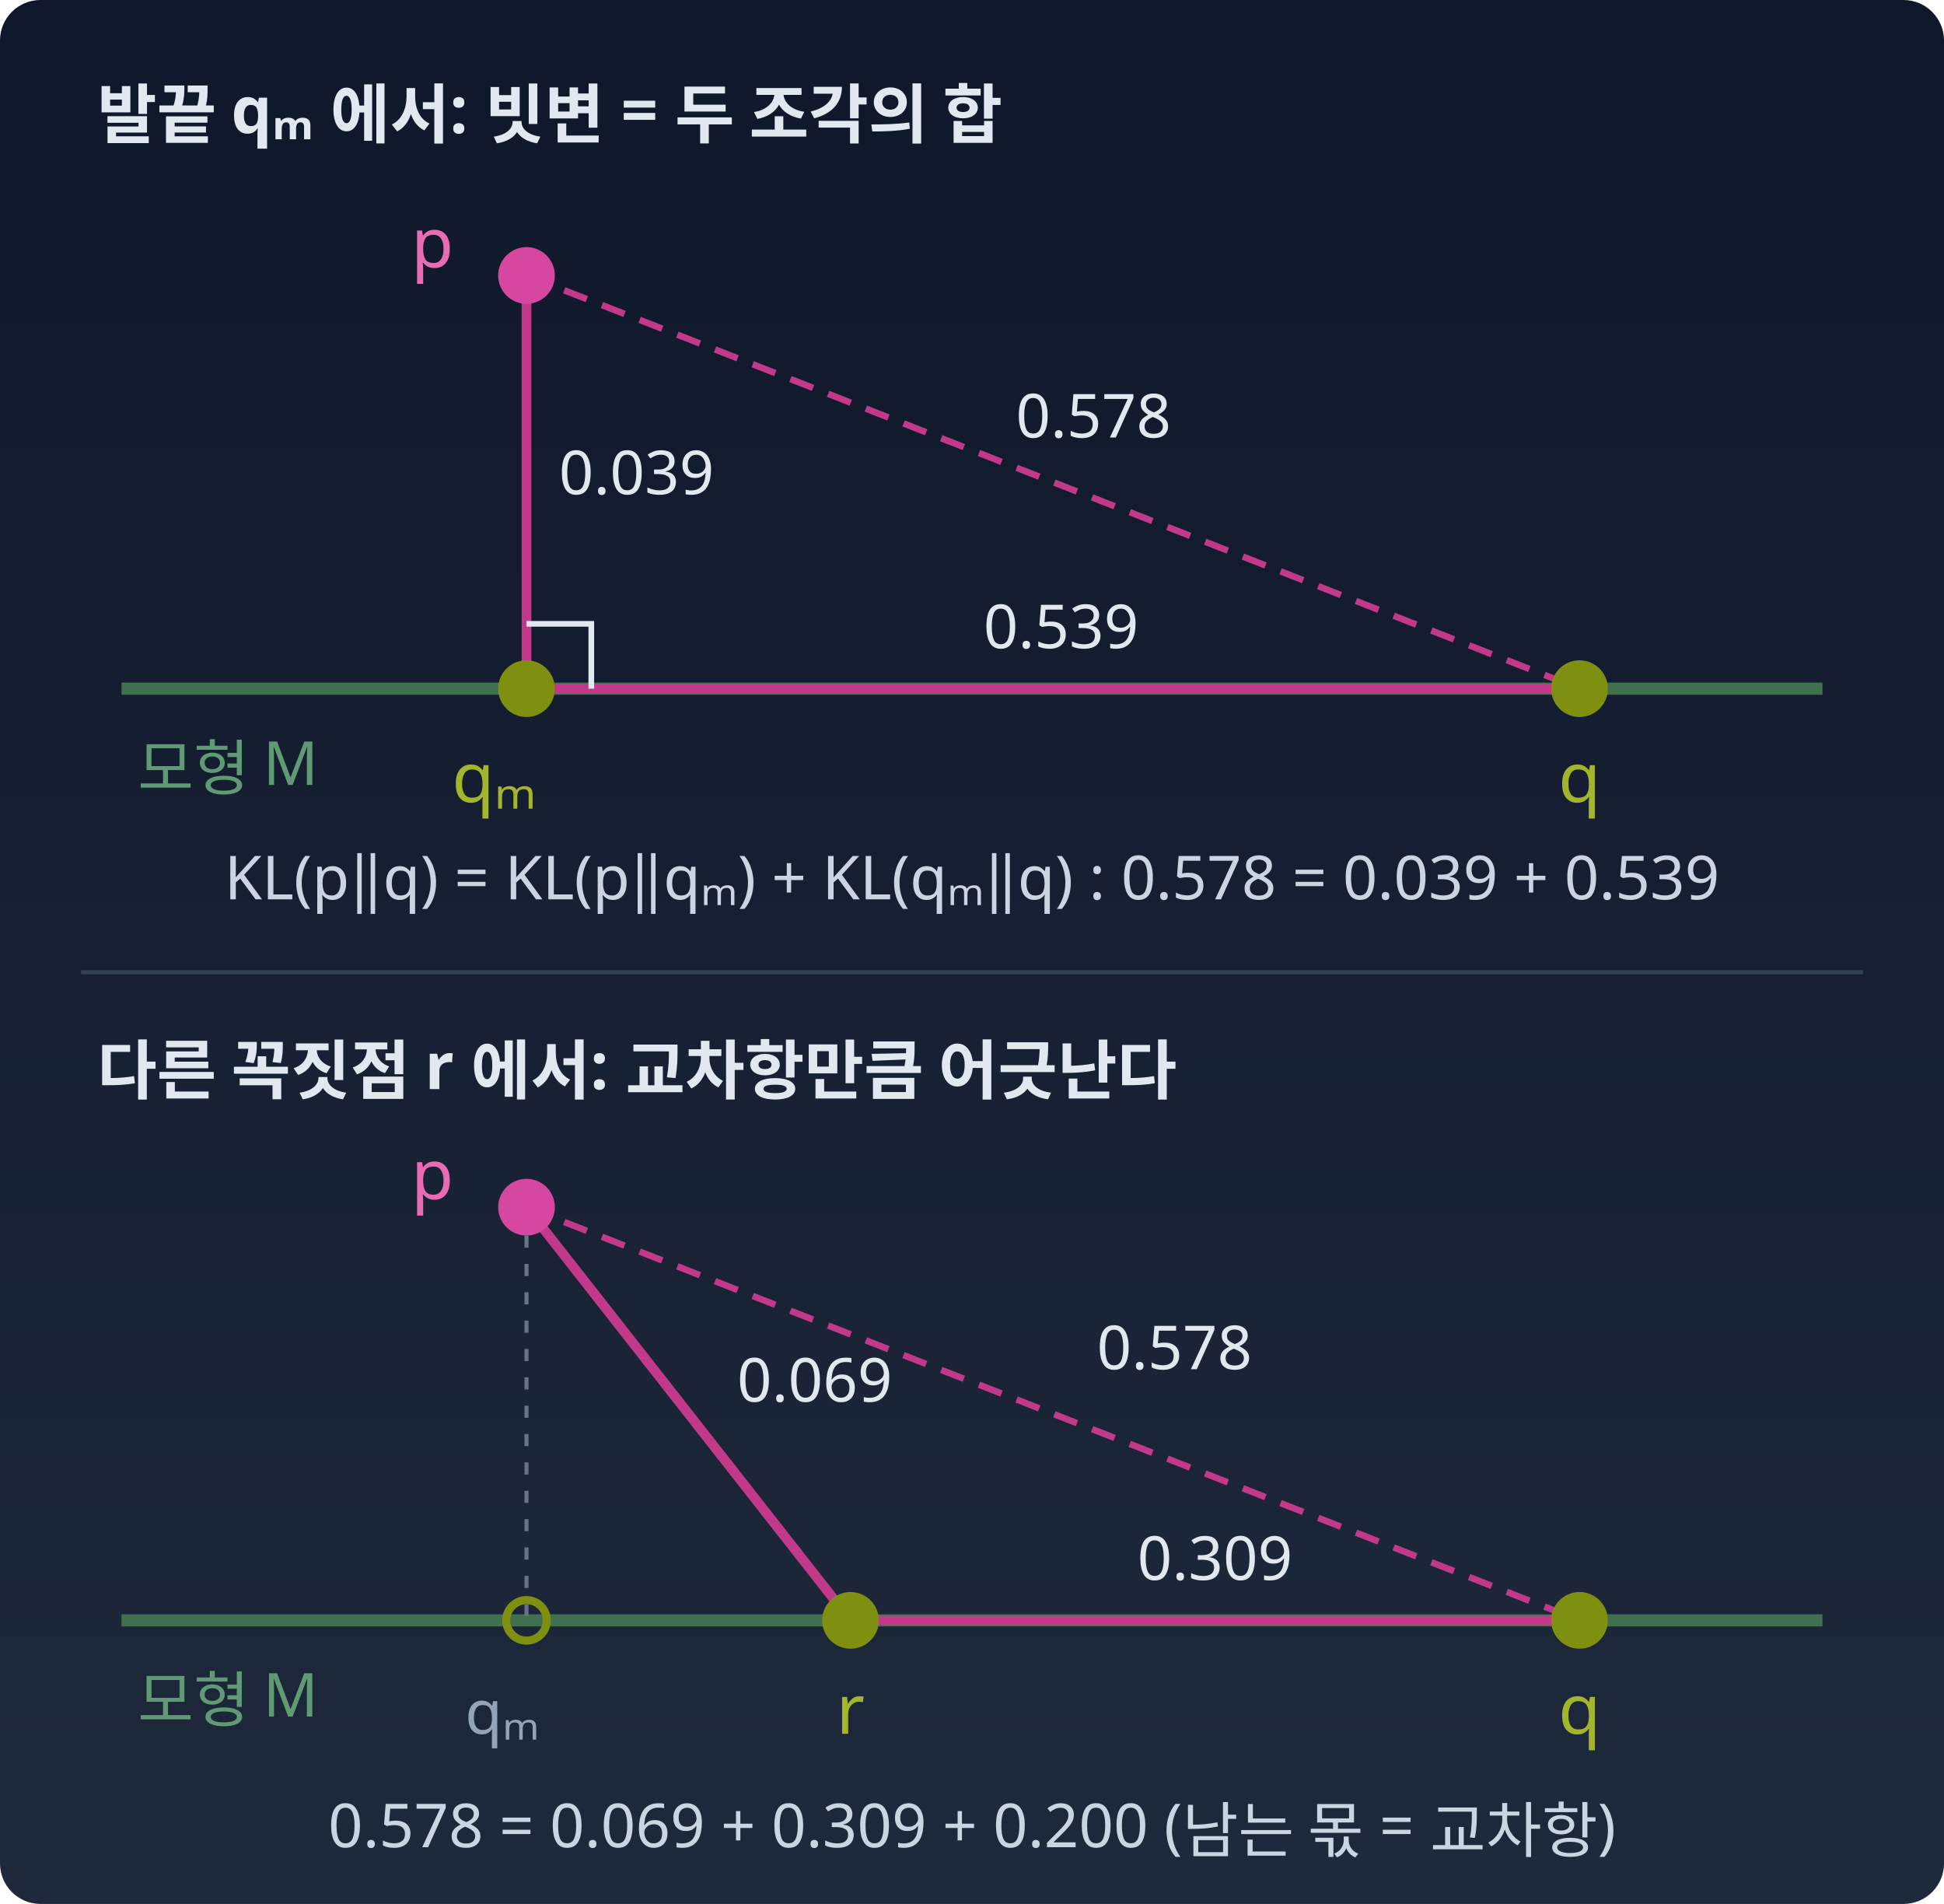
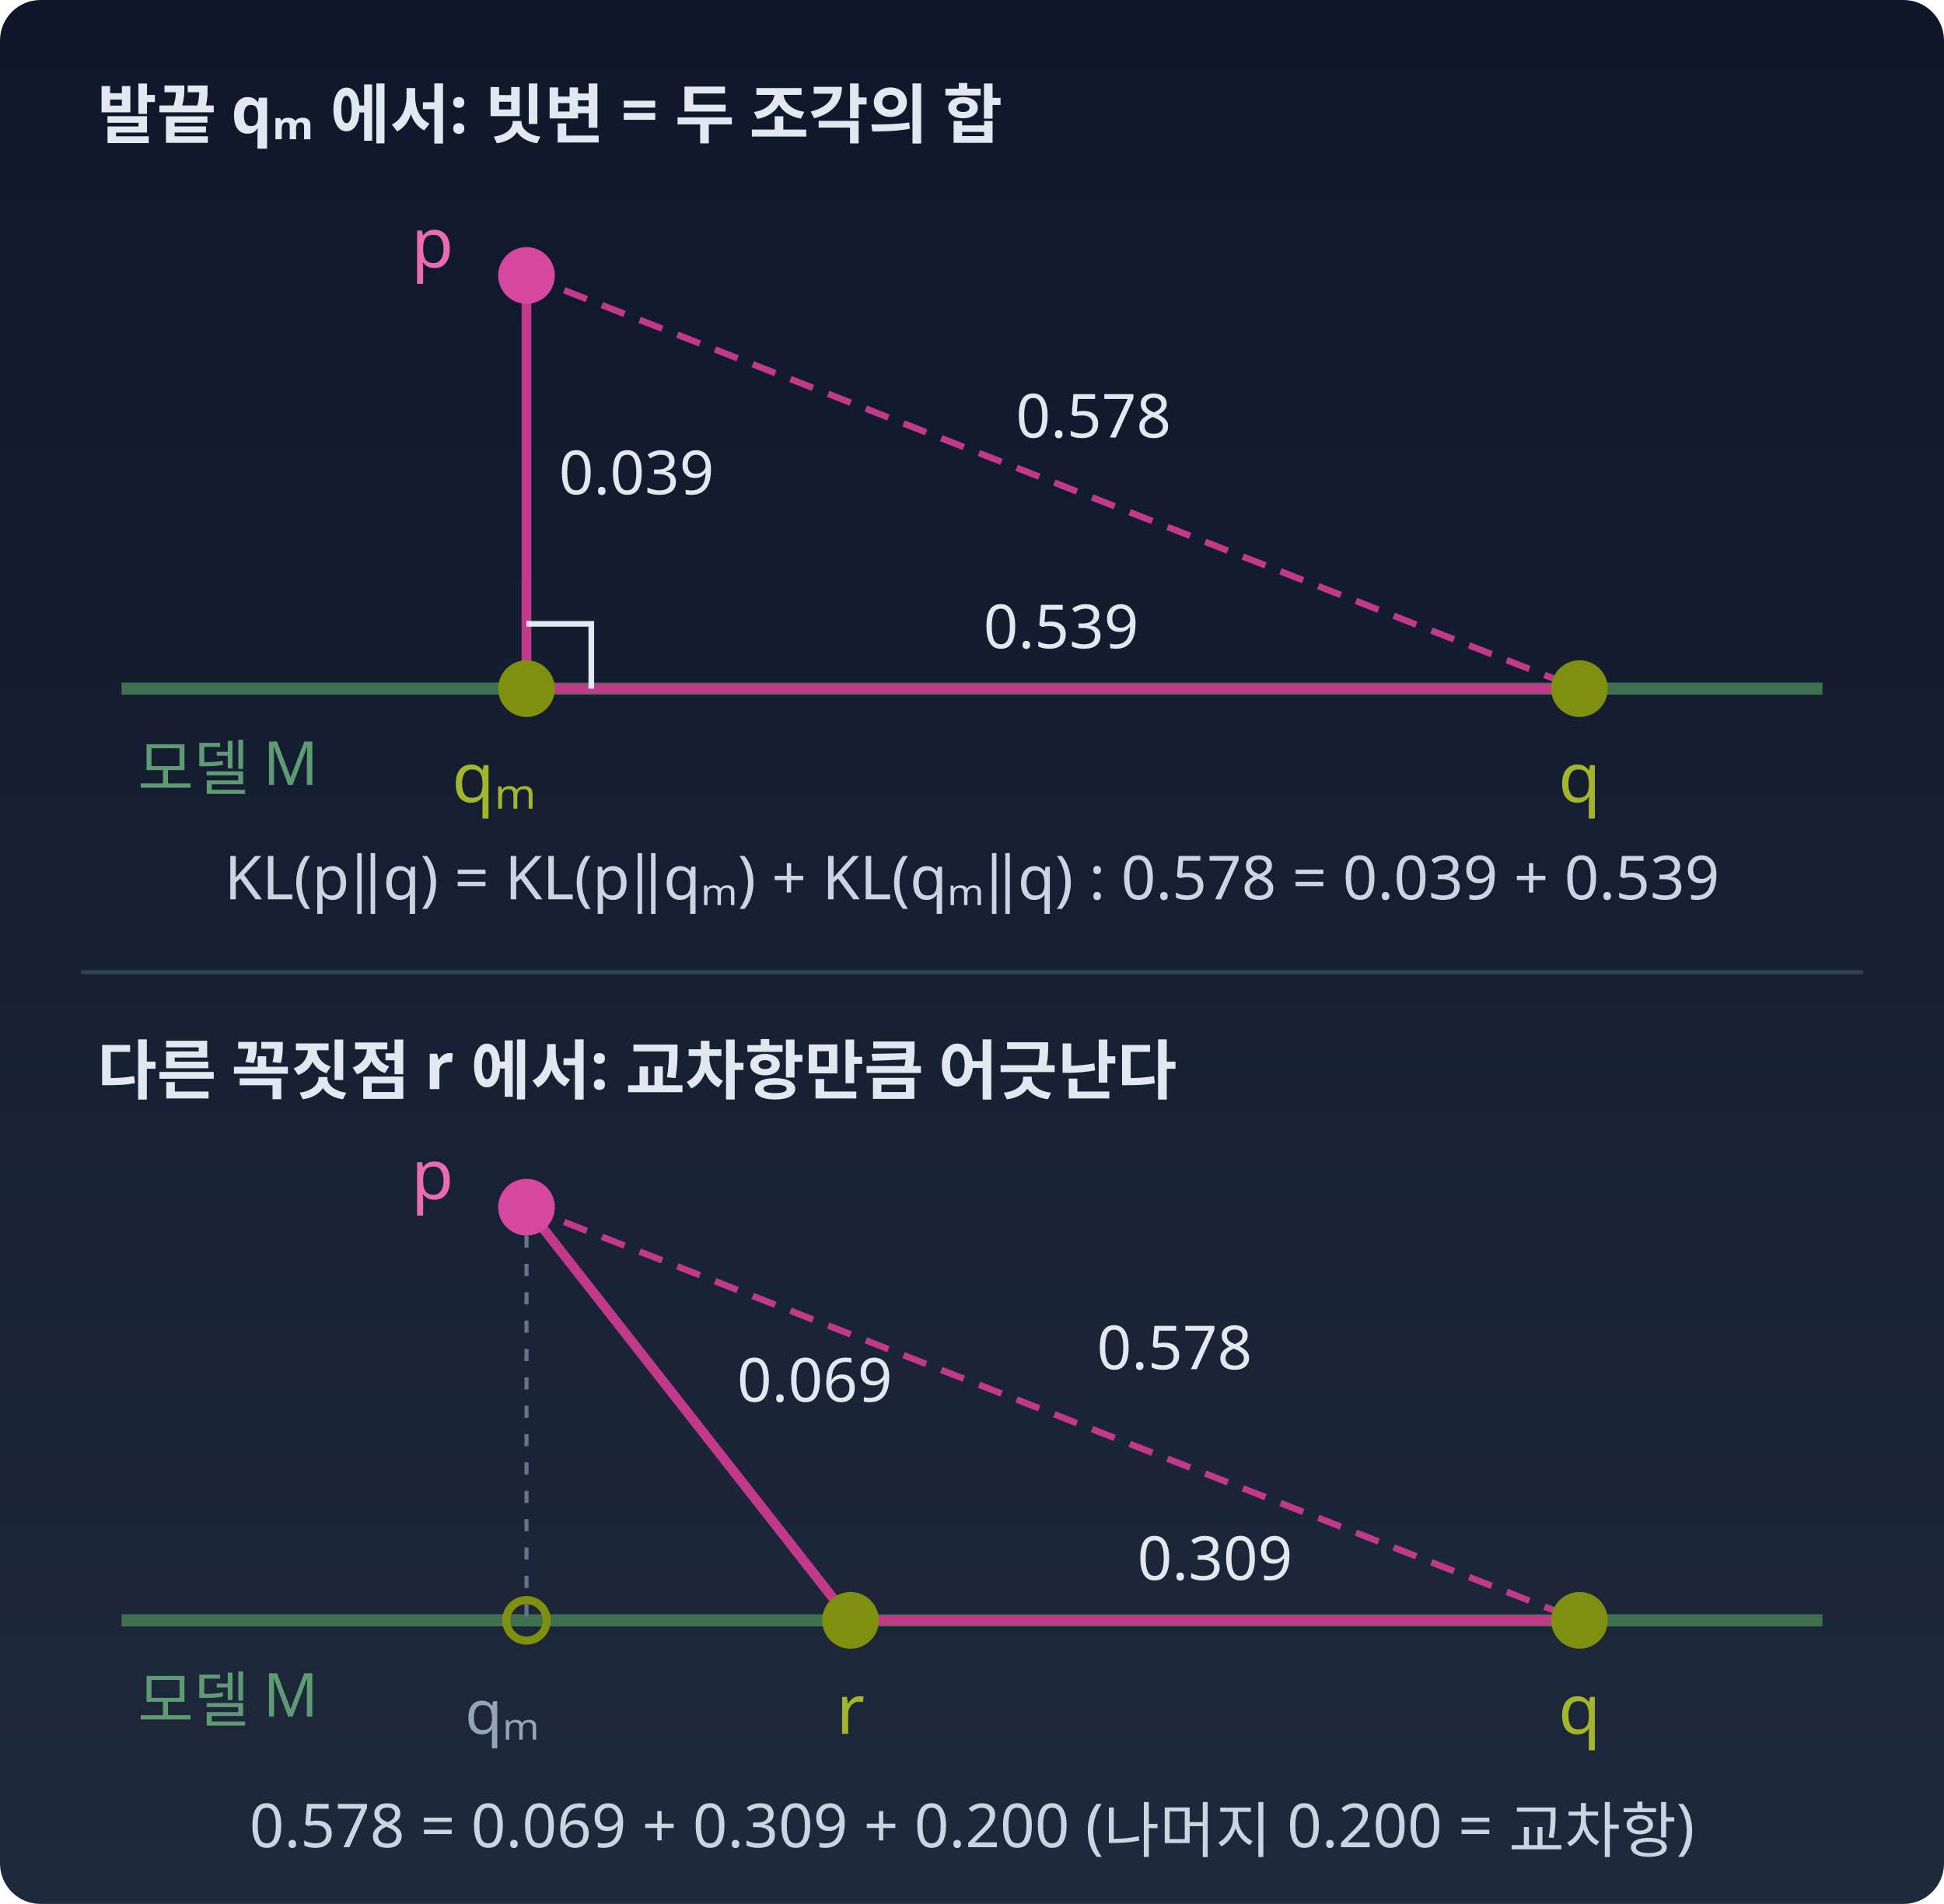
<svg xmlns="http://www.w3.org/2000/svg" viewBox="0 0 480 470" font-family="'Noto Sans KR', sans-serif">
  <defs>
    <linearGradient id="bg12c" x1="0" y1="0" x2="0" y2="1">
      <stop offset="0%" stop-color="#0f172a" />
      <stop offset="100%" stop-color="#1e293b" />
    </linearGradient>
  </defs>
  <rect width="480" height="470" fill="url(#bg12c)" rx="10" />
  <text x="24" y="34" font-size="16" fill="#e2e8f0" font-weight="600">발끝 qₘ 에서: 빗변 = 두 조각의 합</text>
  <line x1="30" y1="170" x2="450" y2="170" stroke="#407050" stroke-width="3" />
-   <text x="34" y="195" font-size="15" fill="#5f9a74">모형 M</text>
+   <text x="34" y="195" font-size="15" fill="#5f9a74">모델 M</text>
  <line x1="130" y1="68" x2="130" y2="170" stroke="#c2398a" stroke-width="2.4" />
  <line x1="130" y1="170" x2="390" y2="170" stroke="#c2398a" stroke-width="2.4" />
  <line x1="130" y1="68" x2="390" y2="170" stroke="#c2398a" stroke-width="1.6" stroke-dasharray="6 4" />
  <polyline points="130,154 146,154 146,170" fill="none" stroke="#e2e8f0" stroke-width="1.4" />
  <circle cx="130" cy="68" r="7" fill="#d6479f" />
  <circle cx="130" cy="170" r="7" fill="#7f8f10" />
  <circle cx="390" cy="170" r="7" fill="#7f8f10" />
  <text x="112" y="66" font-size="17" fill="#e86bb4" text-anchor="end">p</text>
  <text x="122" y="198" font-size="17" fill="#a3b52a" text-anchor="middle">qₘ</text>
  <text x="390" y="198" font-size="17" fill="#a3b52a" text-anchor="middle">q</text>
  <text x="270" y="108" font-size="15" fill="#e2e8f0" text-anchor="middle">0.578</text>
  <text x="138" y="122" font-size="15" fill="#e2e8f0">0.039</text>
  <text x="262" y="160" font-size="15" fill="#e2e8f0" text-anchor="middle">0.539</text>
  <text x="240" y="222" font-size="15" fill="#cbd5e1" text-anchor="middle">KL(p‖q) = KL(p‖qₘ) + KL(qₘ‖q) : 0.578 = 0.039 + 0.539</text>
  <line x1="20" y1="240" x2="460" y2="240" stroke="#334155" stroke-width="1" />
  <text x="24" y="270" font-size="16" fill="#e2e8f0" font-weight="600">다른 꼭짓점 r 에서: 교차항만큼 어긋난다</text>
  <line x1="30" y1="400" x2="450" y2="400" stroke="#407050" stroke-width="3" />
-   <text x="34" y="425" font-size="15" fill="#5f9a74">모형 M</text>
+   <text x="34" y="425" font-size="15" fill="#5f9a74">모델 M</text>
  <line x1="130" y1="298" x2="210" y2="400" stroke="#c2398a" stroke-width="2.4" />
  <line x1="210" y1="400" x2="390" y2="400" stroke="#c2398a" stroke-width="2.4" />
  <line x1="130" y1="298" x2="390" y2="400" stroke="#c2398a" stroke-width="1.6" stroke-dasharray="6 4" />
  <line x1="130" y1="298" x2="130" y2="400" stroke="#64748b" stroke-width="1" stroke-dasharray="3 4" />
  <circle cx="130" cy="298" r="7" fill="#d6479f" />
  <circle cx="130" cy="400" r="5" fill="none" stroke="#7f8f10" stroke-width="2" />
  <circle cx="210" cy="400" r="7" fill="#7f8f10" />
  <circle cx="390" cy="400" r="7" fill="#7f8f10" />
  <text x="112" y="296" font-size="17" fill="#e86bb4" text-anchor="end">p</text>
  <text x="124" y="428" font-size="15" fill="#94a3b8" text-anchor="middle">qₘ</text>
  <text x="210" y="428" font-size="17" fill="#a3b52a" text-anchor="middle">r</text>
  <text x="390" y="428" font-size="17" fill="#a3b52a" text-anchor="middle">q</text>
  <text x="290" y="338" font-size="15" fill="#e2e8f0" text-anchor="middle">0.578</text>
  <text x="182" y="346" font-size="15" fill="#e2e8f0">0.069</text>
  <text x="300" y="390" font-size="15" fill="#e2e8f0" text-anchor="middle">0.309</text>
-   <text x="240" y="456" font-size="15" fill="#cbd5e1" text-anchor="middle">0.578 = 0.069 + 0.309 + 0.200 (남는 몫 = 교차항)</text>
+   <text x="240" y="456" font-size="15" fill="#cbd5e1" text-anchor="middle">0.578 = 0.069 + 0.309 + 0.200 (나머지 0.200 = 교차항)</text>
</svg>
